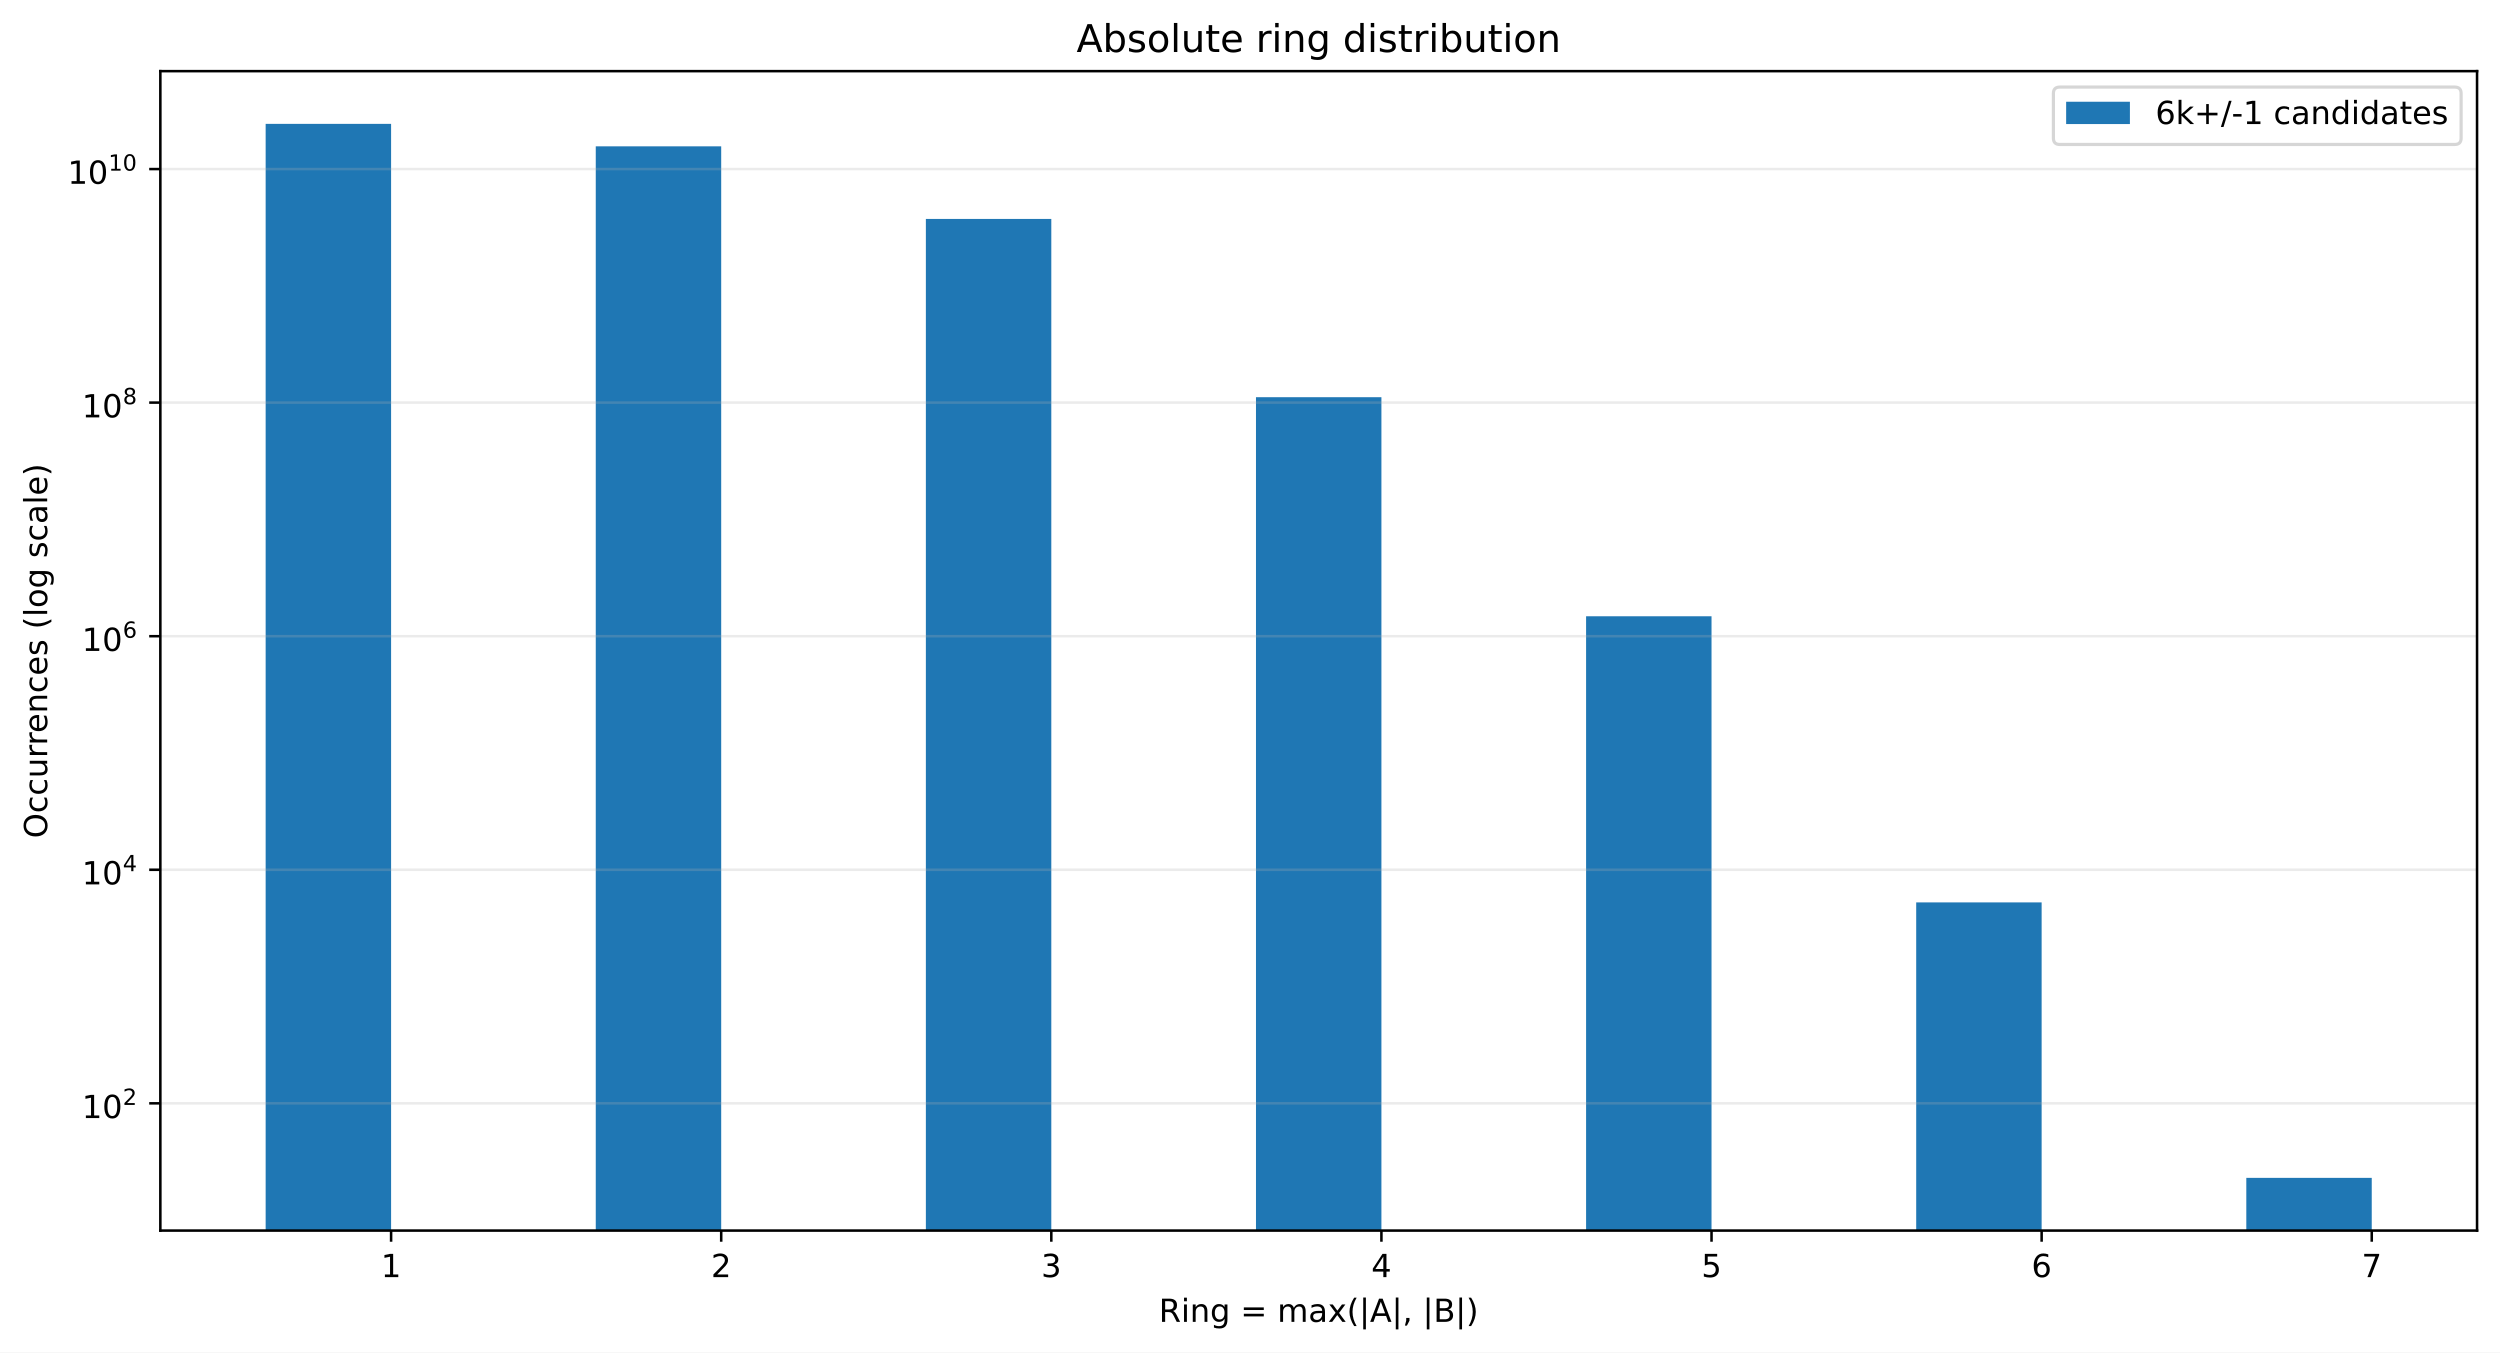
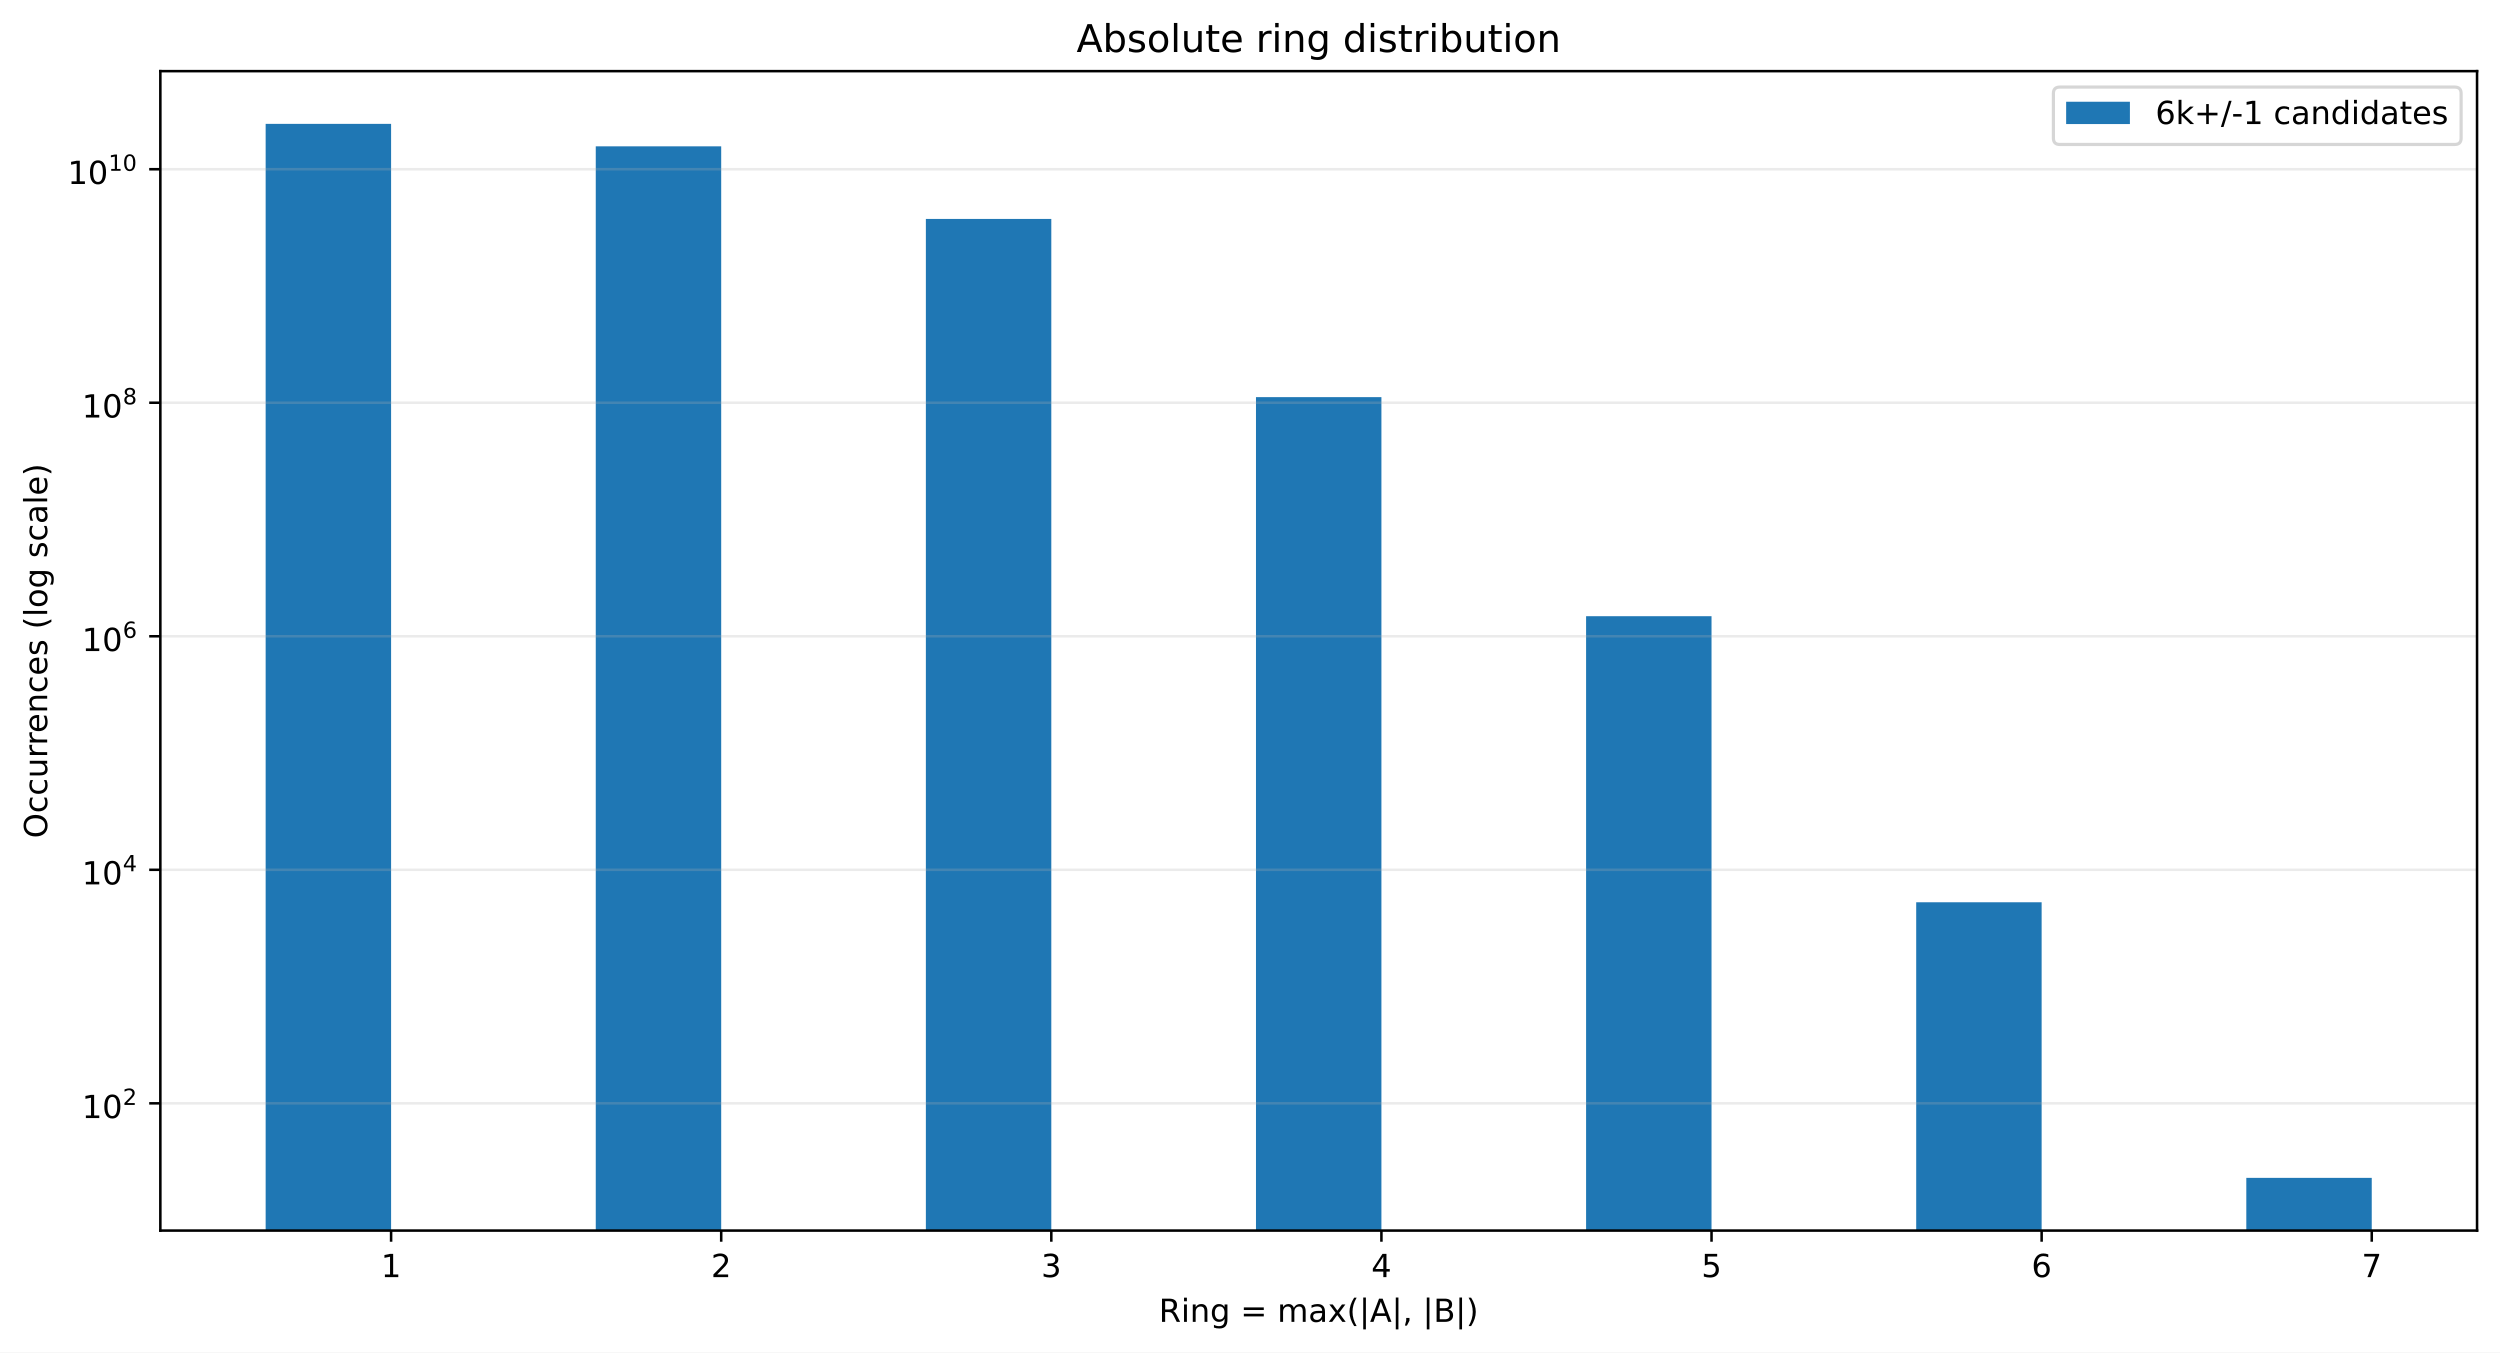
<svg xmlns="http://www.w3.org/2000/svg" xmlns:xlink="http://www.w3.org/1999/xlink" width="784.258pt" height="424.28pt" viewBox="0 0 784.258 424.28" version="1.1">
  <defs>
    <style type="text/css">*{stroke-linejoin: round; stroke-linecap: butt}</style>
  </defs>
  <g id="figure_1">
    <g id="patch_1">
      <path d="M 0 424.28  L 784.258 424.28  L 784.258 0  L 0 0  z " style="fill: #ffffff" />
    </g>
    <g id="axes_1">
      <g id="patch_2">
        <path d="M 50.301 386.036  L 777.058 386.036  L 777.058 22.318  L 50.301 22.318  z " style="fill: #ffffff" />
      </g>
      <g id="patch_3">
-         <path d="M 83.335 37055.154  L 122.687 37055.154  L 122.687 38.851  L 83.335 38.851  z " clip-path="url(#p665cf99896)" style="fill: #1f77b4" />
+         <path d="M 83.335 37048.786  L 122.687 37048.786  L 122.687 38.851  L 83.335 38.851  z " clip-path="url(#pf77ba5b7c6)" style="fill: #1f77b4" />
      </g>
      <g id="patch_4">
-         <path d="M 186.891 37055.154  L 226.243 37055.154  L 226.243 45.902  L 186.891 45.902  z " clip-path="url(#p665cf99896)" style="fill: #1f77b4" />
+         <path d="M 186.891 37048.786  L 226.243 37048.786  L 226.243 45.901  L 186.891 45.901  z " clip-path="url(#pf77ba5b7c6)" style="fill: #1f77b4" />
      </g>
      <g id="patch_5">
-         <path d="M 290.448 37055.154  L 329.799 37055.154  L 329.799 68.678  L 290.448 68.678  z " clip-path="url(#p665cf99896)" style="fill: #1f77b4" />
+         <path d="M 290.448 37048.786  L 329.799 37048.786  L 329.799 68.673  L 290.448 68.673  z " clip-path="url(#pf77ba5b7c6)" style="fill: #1f77b4" />
      </g>
      <g id="patch_6">
-         <path d="M 394.004 37055.154  L 433.355 37055.154  L 433.355 124.604  L 394.004 124.604  z " clip-path="url(#p665cf99896)" style="fill: #1f77b4" />
+         <path d="M 394.004 37048.786  L 433.355 37048.786  L 433.355 124.59  L 394.004 124.59  z " clip-path="url(#pf77ba5b7c6)" style="fill: #1f77b4" />
      </g>
      <g id="patch_7">
-         <path d="M 497.56 37055.154  L 536.912 37055.154  L 536.912 193.322  L 497.56 193.322  z " clip-path="url(#p665cf99896)" style="fill: #1f77b4" />
+         <path d="M 497.56 37048.786  L 536.912 37048.786  L 536.912 193.295  L 497.56 193.295  z " clip-path="url(#pf77ba5b7c6)" style="fill: #1f77b4" />
      </g>
      <g id="patch_8">
-         <path d="M 601.116 37055.154  L 640.468 37055.154  L 640.468 283.088  L 601.116 283.088  z " clip-path="url(#p665cf99896)" style="fill: #1f77b4" />
+         <path d="M 601.116 37048.786  L 640.468 37048.786  L 640.468 283.046  L 601.116 283.046  z " clip-path="url(#pf77ba5b7c6)" style="fill: #1f77b4" />
      </g>
      <g id="patch_9">
-         <path d="M 704.673 37055.154  L 744.024 37055.154  L 744.024 369.503  L 704.673 369.503  z " clip-path="url(#p665cf99896)" style="fill: #1f77b4" />
+         <path d="M 704.673 37048.786  L 744.024 37048.786  L 744.024 369.503  L 704.673 369.503  z " clip-path="url(#pf77ba5b7c6)" style="fill: #1f77b4" />
      </g>
      <g id="matplotlib.axis_1">
        <g id="xtick_1">
          <g id="line2d_1">
            <defs>
-               <path id="m065a4217f3" d="M 0 0  L 0 3.5  " style="stroke: #000000; stroke-width: 0.8" />
+               <path id="m1f5711003c" d="M 0 0  L 0 3.5  " style="stroke: #000000; stroke-width: 0.8" />
            </defs>
            <g>
-               <use xlink:href="#m065a4217f3" x="122.687" y="386.036" style="stroke: #000000; stroke-width: 0.8" />
+               <use xlink:href="#m1f5711003c" x="122.687" y="386.036" style="stroke: #000000; stroke-width: 0.8" />
            </g>
          </g>
          <g id="text_1">
            <g transform="translate(119.5053 400.6334) scale(0.1 -0.1)">
              <defs>
                <path id="DejaVuSans-14" d="M 794 531  L 1825 531  L 1825 4091  L 703 3866  L 703 4441  L 1819 4666  L 2450 4666  L 2450 531  L 3481 531  L 3481 0  L 794 0  L 794 531  z " transform="scale(0.015625)" />
              </defs>
              <use xlink:href="#DejaVuSans-14" />
            </g>
          </g>
        </g>
        <g id="xtick_2">
          <g id="line2d_2">
            <g>
-               <use xlink:href="#m065a4217f3" x="226.243" y="386.036" style="stroke: #000000; stroke-width: 0.8" />
+               <use xlink:href="#m1f5711003c" x="226.243" y="386.036" style="stroke: #000000; stroke-width: 0.8" />
            </g>
          </g>
          <g id="text_2">
            <g transform="translate(223.0616 400.6334) scale(0.1 -0.1)">
              <defs>
                <path id="DejaVuSans-15" d="M 1228 531  L 3431 531  L 3431 0  L 469 0  L 469 531  Q 828 903 1448 1529  Q 2069 2156 2228 2338  Q 2531 2678 2651 2914  Q 2772 3150 2772 3378  Q 2772 3750 2511 3984  Q 2250 4219 1831 4219  Q 1534 4219 1204 4116  Q 875 4013 500 3803  L 500 4441  Q 881 4594 1212 4672  Q 1544 4750 1819 4750  Q 2544 4750 2975 4387  Q 3406 4025 3406 3419  Q 3406 3131 3298 2873  Q 3191 2616 2906 2266  Q 2828 2175 2409 1742  Q 1991 1309 1228 531  z " transform="scale(0.015625)" />
              </defs>
              <use xlink:href="#DejaVuSans-15" />
            </g>
          </g>
        </g>
        <g id="xtick_3">
          <g id="line2d_3">
            <g>
-               <use xlink:href="#m065a4217f3" x="329.799" y="386.036" style="stroke: #000000; stroke-width: 0.8" />
+               <use xlink:href="#m1f5711003c" x="329.799" y="386.036" style="stroke: #000000; stroke-width: 0.8" />
            </g>
          </g>
          <g id="text_3">
            <g transform="translate(326.6178 400.6334) scale(0.1 -0.1)">
              <defs>
                <path id="DejaVuSans-16" d="M 2597 2516  Q 3050 2419 3304 2112  Q 3559 1806 3559 1356  Q 3559 666 3084 287  Q 2609 -91 1734 -91  Q 1441 -91 1130 -33  Q 819 25 488 141  L 488 750  Q 750 597 1062 519  Q 1375 441 1716 441  Q 2309 441 2620 675  Q 2931 909 2931 1356  Q 2931 1769 2642 2001  Q 2353 2234 1838 2234  L 1294 2234  L 1294 2753  L 1863 2753  Q 2328 2753 2575 2939  Q 2822 3125 2822 3475  Q 2822 3834 2567 4026  Q 2313 4219 1838 4219  Q 1578 4219 1281 4162  Q 984 4106 628 3988  L 628 4550  Q 988 4650 1302 4700  Q 1616 4750 1894 4750  Q 2613 4750 3031 4423  Q 3450 4097 3450 3541  Q 3450 3153 3228 2886  Q 3006 2619 2597 2516  z " transform="scale(0.015625)" />
              </defs>
              <use xlink:href="#DejaVuSans-16" />
            </g>
          </g>
        </g>
        <g id="xtick_4">
          <g id="line2d_4">
            <g>
-               <use xlink:href="#m065a4217f3" x="433.355" y="386.036" style="stroke: #000000; stroke-width: 0.8" />
+               <use xlink:href="#m1f5711003c" x="433.355" y="386.036" style="stroke: #000000; stroke-width: 0.8" />
            </g>
          </g>
          <g id="text_4">
            <g transform="translate(430.174 400.6334) scale(0.1 -0.1)">
              <defs>
                <path id="DejaVuSans-17" d="M 2419 4116  L 825 1625  L 2419 1625  L 2419 4116  z M 2253 4666  L 3047 4666  L 3047 1625  L 3713 1625  L 3713 1100  L 3047 1100  L 3047 0  L 2419 0  L 2419 1100  L 313 1100  L 313 1709  L 2253 4666  z " transform="scale(0.015625)" />
              </defs>
              <use xlink:href="#DejaVuSans-17" />
            </g>
          </g>
        </g>
        <g id="xtick_5">
          <g id="line2d_5">
            <g>
-               <use xlink:href="#m065a4217f3" x="536.912" y="386.036" style="stroke: #000000; stroke-width: 0.8" />
+               <use xlink:href="#m1f5711003c" x="536.912" y="386.036" style="stroke: #000000; stroke-width: 0.8" />
            </g>
          </g>
          <g id="text_5">
            <g transform="translate(533.7303 400.6334) scale(0.1 -0.1)">
              <defs>
                <path id="DejaVuSans-18" d="M 691 4666  L 3169 4666  L 3169 4134  L 1269 4134  L 1269 2991  Q 1406 3038 1543 3061  Q 1681 3084 1819 3084  Q 2600 3084 3056 2656  Q 3513 2228 3513 1497  Q 3513 744 3044 326  Q 2575 -91 1722 -91  Q 1428 -91 1123 -41  Q 819 9 494 109  L 494 744  Q 775 591 1075 516  Q 1375 441 1709 441  Q 2250 441 2565 725  Q 2881 1009 2881 1497  Q 2881 1984 2565 2268  Q 2250 2553 1709 2553  Q 1456 2553 1204 2497  Q 953 2441 691 2322  L 691 4666  z " transform="scale(0.015625)" />
              </defs>
              <use xlink:href="#DejaVuSans-18" />
            </g>
          </g>
        </g>
        <g id="xtick_6">
          <g id="line2d_6">
            <g>
-               <use xlink:href="#m065a4217f3" x="640.468" y="386.036" style="stroke: #000000; stroke-width: 0.8" />
+               <use xlink:href="#m1f5711003c" x="640.468" y="386.036" style="stroke: #000000; stroke-width: 0.8" />
            </g>
          </g>
          <g id="text_6">
            <g transform="translate(637.2865 400.6334) scale(0.1 -0.1)">
              <defs>
                <path id="DejaVuSans-19" d="M 2113 2584  Q 1688 2584 1439 2293  Q 1191 2003 1191 1497  Q 1191 994 1439 701  Q 1688 409 2113 409  Q 2538 409 2786 701  Q 3034 994 3034 1497  Q 3034 2003 2786 2293  Q 2538 2584 2113 2584  z M 3366 4563  L 3366 3988  Q 3128 4100 2886 4159  Q 2644 4219 2406 4219  Q 1781 4219 1451 3797  Q 1122 3375 1075 2522  Q 1259 2794 1537 2939  Q 1816 3084 2150 3084  Q 2853 3084 3261 2657  Q 3669 2231 3669 1497  Q 3669 778 3244 343  Q 2819 -91 2113 -91  Q 1303 -91 875 529  Q 447 1150 447 2328  Q 447 3434 972 4092  Q 1497 4750 2381 4750  Q 2619 4750 2861 4703  Q 3103 4656 3366 4563  z " transform="scale(0.015625)" />
              </defs>
              <use xlink:href="#DejaVuSans-19" />
            </g>
          </g>
        </g>
        <g id="xtick_7">
          <g id="line2d_7">
            <g>
-               <use xlink:href="#m065a4217f3" x="744.024" y="386.036" style="stroke: #000000; stroke-width: 0.8" />
+               <use xlink:href="#m1f5711003c" x="744.024" y="386.036" style="stroke: #000000; stroke-width: 0.8" />
            </g>
          </g>
          <g id="text_7">
            <g transform="translate(740.8427 400.6334) scale(0.1 -0.1)">
              <defs>
                <path id="DejaVuSans-1a" d="M 525 4666  L 3525 4666  L 3525 4397  L 1831 0  L 1172 0  L 2766 4134  L 525 4134  L 525 4666  z " transform="scale(0.015625)" />
              </defs>
              <use xlink:href="#DejaVuSans-1a" />
            </g>
          </g>
        </g>
        <g id="text_8">
          <g transform="translate(363.5437 414.678) scale(0.1 -0.1)">
            <defs>
              <path id="DejaVuSans-35" d="M 2841 2188  Q 3044 2119 3236 1894  Q 3428 1669 3622 1275  L 4263 0  L 3584 0  L 2988 1197  Q 2756 1666 2539 1819  Q 2322 1972 1947 1972  L 1259 1972  L 1259 0  L 628 0  L 628 4666  L 2053 4666  Q 2853 4666 3247 4331  Q 3641 3997 3641 3322  Q 3641 2881 3436 2590  Q 3231 2300 2841 2188  z M 1259 4147  L 1259 2491  L 2053 2491  Q 2509 2491 2742 2702  Q 2975 2913 2975 3322  Q 2975 3731 2742 3939  Q 2509 4147 2053 4147  L 1259 4147  z " transform="scale(0.015625)" />
              <path id="DejaVuSans-4c" d="M 603 3500  L 1178 3500  L 1178 0  L 603 0  L 603 3500  z M 603 4863  L 1178 4863  L 1178 4134  L 603 4134  L 603 4863  z " transform="scale(0.015625)" />
              <path id="DejaVuSans-51" d="M 3513 2113  L 3513 0  L 2938 0  L 2938 2094  Q 2938 2591 2744 2837  Q 2550 3084 2163 3084  Q 1697 3084 1428 2787  Q 1159 2491 1159 1978  L 1159 0  L 581 0  L 581 3500  L 1159 3500  L 1159 2956  Q 1366 3272 1645 3428  Q 1925 3584 2291 3584  Q 2894 3584 3203 3211  Q 3513 2838 3513 2113  z " transform="scale(0.015625)" />
              <path id="DejaVuSans-4a" d="M 2906 1791  Q 2906 2416 2648 2759  Q 2391 3103 1925 3103  Q 1463 3103 1205 2759  Q 947 2416 947 1791  Q 947 1169 1205 825  Q 1463 481 1925 481  Q 2391 481 2648 825  Q 2906 1169 2906 1791  z M 3481 434  Q 3481 -459 3084 -895  Q 2688 -1331 1869 -1331  Q 1566 -1331 1297 -1286  Q 1028 -1241 775 -1147  L 775 -588  Q 1028 -725 1275 -790  Q 1522 -856 1778 -856  Q 2344 -856 2625 -561  Q 2906 -266 2906 331  L 2906 616  Q 2728 306 2450 153  Q 2172 0 1784 0  Q 1141 0 747 490  Q 353 981 353 1791  Q 353 2603 747 3093  Q 1141 3584 1784 3584  Q 2172 3584 2450 3431  Q 2728 3278 2906 2969  L 2906 3500  L 3481 3500  L 3481 434  z " transform="scale(0.015625)" />
              <path id="DejaVuSans-3" transform="scale(0.015625)" />
              <path id="DejaVuSans-20" d="M 678 2906  L 4684 2906  L 4684 2381  L 678 2381  L 678 2906  z M 678 1631  L 4684 1631  L 4684 1100  L 678 1100  L 678 1631  z " transform="scale(0.015625)" />
              <path id="DejaVuSans-50" d="M 3328 2828  Q 3544 3216 3844 3400  Q 4144 3584 4550 3584  Q 5097 3584 5394 3201  Q 5691 2819 5691 2113  L 5691 0  L 5113 0  L 5113 2094  Q 5113 2597 4934 2840  Q 4756 3084 4391 3084  Q 3944 3084 3684 2787  Q 3425 2491 3425 1978  L 3425 0  L 2847 0  L 2847 2094  Q 2847 2600 2669 2842  Q 2491 3084 2119 3084  Q 1678 3084 1418 2786  Q 1159 2488 1159 1978  L 1159 0  L 581 0  L 581 3500  L 1159 3500  L 1159 2956  Q 1356 3278 1631 3431  Q 1906 3584 2284 3584  Q 2666 3584 2933 3390  Q 3200 3197 3328 2828  z " transform="scale(0.015625)" />
              <path id="DejaVuSans-44" d="M 2194 1759  Q 1497 1759 1228 1600  Q 959 1441 959 1056  Q 959 750 1161 570  Q 1363 391 1709 391  Q 2188 391 2477 730  Q 2766 1069 2766 1631  L 2766 1759  L 2194 1759  z M 3341 1997  L 3341 0  L 2766 0  L 2766 531  Q 2569 213 2275 61  Q 1981 -91 1556 -91  Q 1019 -91 701 211  Q 384 513 384 1019  Q 384 1609 779 1909  Q 1175 2209 1959 2209  L 2766 2209  L 2766 2266  Q 2766 2663 2505 2880  Q 2244 3097 1772 3097  Q 1472 3097 1187 3025  Q 903 2953 641 2809  L 641 3341  Q 956 3463 1253 3523  Q 1550 3584 1831 3584  Q 2591 3584 2966 3190  Q 3341 2797 3341 1997  z " transform="scale(0.015625)" />
              <path id="DejaVuSans-5b" d="M 3513 3500  L 2247 1797  L 3578 0  L 2900 0  L 1881 1375  L 863 0  L 184 0  L 1544 1831  L 300 3500  L 978 3500  L 1906 2253  L 2834 3500  L 3513 3500  z " transform="scale(0.015625)" />
              <path id="DejaVuSans-b" d="M 1984 4856  Q 1566 4138 1362 3434  Q 1159 2731 1159 2009  Q 1159 1288 1364 580  Q 1569 -128 1984 -844  L 1484 -844  Q 1016 -109 783 600  Q 550 1309 550 2009  Q 550 2706 781 3412  Q 1013 4119 1484 4856  L 1984 4856  z " transform="scale(0.015625)" />
              <path id="DejaVuSans-5f" d="M 1344 4891  L 1344 -1509  L 813 -1509  L 813 4891  L 1344 4891  z " transform="scale(0.015625)" />
              <path id="DejaVuSans-24" d="M 2188 4044  L 1331 1722  L 3047 1722  L 2188 4044  z M 1831 4666  L 2547 4666  L 4325 0  L 3669 0  L 3244 1197  L 1141 1197  L 716 0  L 50 0  L 1831 4666  z " transform="scale(0.015625)" />
              <path id="DejaVuSans-f" d="M 750 794  L 1409 794  L 1409 256  L 897 -744  L 494 -744  L 750 256  L 750 794  z " transform="scale(0.015625)" />
              <path id="DejaVuSans-25" d="M 1259 2228  L 1259 519  L 2272 519  Q 2781 519 3026 730  Q 3272 941 3272 1375  Q 3272 1813 3026 2020  Q 2781 2228 2272 2228  L 1259 2228  z M 1259 4147  L 1259 2741  L 2194 2741  Q 2656 2741 2882 2914  Q 3109 3088 3109 3444  Q 3109 3797 2882 3972  Q 2656 4147 2194 4147  L 1259 4147  z M 628 4666  L 2241 4666  Q 2963 4666 3353 4366  Q 3744 4066 3744 3513  Q 3744 3084 3544 2831  Q 3344 2578 2956 2516  Q 3422 2416 3680 2098  Q 3938 1781 3938 1306  Q 3938 681 3513 340  Q 3088 0 2303 0  L 628 0  L 628 4666  z " transform="scale(0.015625)" />
              <path id="DejaVuSans-c" d="M 513 4856  L 1013 4856  Q 1481 4119 1714 3412  Q 1947 2706 1947 2009  Q 1947 1309 1714 600  Q 1481 -109 1013 -844  L 513 -844  Q 928 -128 1133 580  Q 1338 1288 1338 2009  Q 1338 2731 1133 3434  Q 928 4138 513 4856  z " transform="scale(0.015625)" />
            </defs>
            <use xlink:href="#DejaVuSans-35" />
            <use xlink:href="#DejaVuSans-4c" transform="translate(69.48438 0)" />
            <use xlink:href="#DejaVuSans-51" transform="translate(97.26562 0)" />
            <use xlink:href="#DejaVuSans-4a" transform="translate(160.6406 0)" />
            <use xlink:href="#DejaVuSans-3" transform="translate(224.125 0)" />
            <use xlink:href="#DejaVuSans-20" transform="translate(255.9062 0)" />
            <use xlink:href="#DejaVuSans-3" transform="translate(339.7031 0)" />
            <use xlink:href="#DejaVuSans-50" transform="translate(371.4844 0)" />
            <use xlink:href="#DejaVuSans-44" transform="translate(468.8906 0)" />
            <use xlink:href="#DejaVuSans-5b" transform="translate(530.1719 0)" />
            <use xlink:href="#DejaVuSans-b" transform="translate(589.3594 0)" />
            <use xlink:href="#DejaVuSans-5f" transform="translate(628.375 0)" />
            <use xlink:href="#DejaVuSans-24" transform="translate(662.0625 0)" />
            <use xlink:href="#DejaVuSans-5f" transform="translate(730.4688 0)" />
            <use xlink:href="#DejaVuSans-f" transform="translate(764.1562 0)" />
            <use xlink:href="#DejaVuSans-3" transform="translate(795.9375 0)" />
            <use xlink:href="#DejaVuSans-5f" transform="translate(827.7188 0)" />
            <use xlink:href="#DejaVuSans-25" transform="translate(861.4062 0)" />
            <use xlink:href="#DejaVuSans-5f" transform="translate(930.0156 0)" />
            <use xlink:href="#DejaVuSans-c" transform="translate(963.7031 0)" />
          </g>
        </g>
      </g>
      <g id="matplotlib.axis_2">
        <g id="ytick_1">
          <g id="line2d_8">
-             <path d="M 50.301 346.12  L 777.058 346.12  " clip-path="url(#p665cf99896)" style="fill: none; stroke: #b0b0b0; stroke-opacity: 0.25; stroke-width: 0.8; stroke-linecap: square" />
+             <path d="M 50.301 346.124  L 777.058 346.124  " clip-path="url(#pf77ba5b7c6)" style="fill: none; stroke: #b0b0b0; stroke-opacity: 0.25; stroke-width: 0.8; stroke-linecap: square" />
          </g>
          <g id="line2d_9">
            <defs>
-               <path id="mf92894b1db" d="M 0 0  L -3.5 0  " style="stroke: #000000; stroke-width: 0.8" />
+               <path id="mfe7f586b4c" d="M 0 0  L -3.5 0  " style="stroke: #000000; stroke-width: 0.8" />
            </defs>
            <g>
-               <use xlink:href="#mf92894b1db" x="50.301" y="346.12" style="stroke: #000000; stroke-width: 0.8" />
+               <use xlink:href="#mfe7f586b4c" x="50.301" y="346.124" style="stroke: #000000; stroke-width: 0.8" />
            </g>
          </g>
          <g id="text_9">
-             <g transform="translate(25.70078 350.8196) scale(0.1 -0.1)">
+             <g transform="translate(25.70078 350.8236) scale(0.1 -0.1)">
              <defs>
                <path id="DejaVuSans-13" d="M 2034 4250  Q 1547 4250 1301 3770  Q 1056 3291 1056 2328  Q 1056 1369 1301 889  Q 1547 409 2034 409  Q 2525 409 2770 889  Q 3016 1369 3016 2328  Q 3016 3291 2770 3770  Q 2525 4250 2034 4250  z M 2034 4750  Q 2819 4750 3233 4129  Q 3647 3509 3647 2328  Q 3647 1150 3233 529  Q 2819 -91 2034 -91  Q 1250 -91 836 529  Q 422 1150 422 2328  Q 422 3509 836 4129  Q 1250 4750 2034 4750  z " transform="scale(0.015625)" />
              </defs>
              <use xlink:href="#DejaVuSans-14" transform="translate(0 0.746875)" />
              <use xlink:href="#DejaVuSans-13" transform="translate(63.62305 0.746875)" />
              <use xlink:href="#DejaVuSans-15" transform="translate(128.2031 42.04688) scale(0.7)" />
            </g>
          </g>
        </g>
        <g id="ytick_2">
          <g id="line2d_10">
-             <path d="M 50.301 272.848  L 777.058 272.848  " clip-path="url(#p665cf99896)" style="fill: none; stroke: #b0b0b0; stroke-opacity: 0.25; stroke-width: 0.8; stroke-linecap: square" />
+             <path d="M 50.301 272.865  L 777.058 272.865  " clip-path="url(#pf77ba5b7c6)" style="fill: none; stroke: #b0b0b0; stroke-opacity: 0.25; stroke-width: 0.8; stroke-linecap: square" />
          </g>
          <g id="line2d_11">
            <g>
-               <use xlink:href="#mf92894b1db" x="50.301" y="272.848" style="stroke: #000000; stroke-width: 0.8" />
+               <use xlink:href="#mfe7f586b4c" x="50.301" y="272.865" style="stroke: #000000; stroke-width: 0.8" />
            </g>
          </g>
          <g id="text_10">
-             <g transform="translate(25.70078 277.498) scale(0.1 -0.1)">
+             <g transform="translate(25.70078 277.5148) scale(0.1 -0.1)">
              <use xlink:href="#DejaVuSans-14" transform="translate(0 0.665625)" />
              <use xlink:href="#DejaVuSans-13" transform="translate(63.62305 0.665625)" />
              <use xlink:href="#DejaVuSans-17" transform="translate(128.2031 41.96563) scale(0.7)" />
            </g>
          </g>
        </g>
        <g id="ytick_3">
          <g id="line2d_12">
-             <path d="M 50.301 199.577  L 777.058 199.577  " clip-path="url(#p665cf99896)" style="fill: none; stroke: #b0b0b0; stroke-opacity: 0.25; stroke-width: 0.8; stroke-linecap: square" />
+             <path d="M 50.301 199.606  L 777.058 199.606  " clip-path="url(#pf77ba5b7c6)" style="fill: none; stroke: #b0b0b0; stroke-opacity: 0.25; stroke-width: 0.8; stroke-linecap: square" />
          </g>
          <g id="line2d_13">
            <g>
-               <use xlink:href="#mf92894b1db" x="50.301" y="199.577" style="stroke: #000000; stroke-width: 0.8" />
+               <use xlink:href="#mfe7f586b4c" x="50.301" y="199.606" style="stroke: #000000; stroke-width: 0.8" />
            </g>
          </g>
          <g id="text_11">
-             <g transform="translate(25.70078 204.2765) scale(0.1 -0.1)">
+             <g transform="translate(25.70078 204.306) scale(0.1 -0.1)">
              <use xlink:href="#DejaVuSans-14" transform="translate(0 0.746875)" />
              <use xlink:href="#DejaVuSans-13" transform="translate(63.62305 0.746875)" />
              <use xlink:href="#DejaVuSans-19" transform="translate(128.2031 42.04688) scale(0.7)" />
            </g>
          </g>
        </g>
        <g id="ytick_4">
          <g id="line2d_14">
-             <path d="M 50.301 126.305  L 777.058 126.305  " clip-path="url(#p665cf99896)" style="fill: none; stroke: #b0b0b0; stroke-opacity: 0.25; stroke-width: 0.8; stroke-linecap: square" />
+             <path d="M 50.301 126.347  L 777.058 126.347  " clip-path="url(#pf77ba5b7c6)" style="fill: none; stroke: #b0b0b0; stroke-opacity: 0.25; stroke-width: 0.8; stroke-linecap: square" />
          </g>
          <g id="line2d_15">
            <g>
-               <use xlink:href="#mf92894b1db" x="50.301" y="126.305" style="stroke: #000000; stroke-width: 0.8" />
+               <use xlink:href="#mfe7f586b4c" x="50.301" y="126.347" style="stroke: #000000; stroke-width: 0.8" />
            </g>
          </g>
          <g id="text_12">
-             <g transform="translate(25.70078 131.005) scale(0.1 -0.1)">
+             <g transform="translate(25.70078 131.0472) scale(0.1 -0.1)">
              <defs>
                <path id="DejaVuSans-1b" d="M 2034 2216  Q 1584 2216 1326 1975  Q 1069 1734 1069 1313  Q 1069 891 1326 650  Q 1584 409 2034 409  Q 2484 409 2743 651  Q 3003 894 3003 1313  Q 3003 1734 2745 1975  Q 2488 2216 2034 2216  z M 1403 2484  Q 997 2584 770 2862  Q 544 3141 544 3541  Q 544 4100 942 4425  Q 1341 4750 2034 4750  Q 2731 4750 3128 4425  Q 3525 4100 3525 3541  Q 3525 3141 3298 2862  Q 3072 2584 2669 2484  Q 3125 2378 3379 2068  Q 3634 1759 3634 1313  Q 3634 634 3220 271  Q 2806 -91 2034 -91  Q 1263 -91 848 271  Q 434 634 434 1313  Q 434 1759 690 2068  Q 947 2378 1403 2484  z M 1172 3481  Q 1172 3119 1398 2916  Q 1625 2713 2034 2713  Q 2441 2713 2670 2916  Q 2900 3119 2900 3481  Q 2900 3844 2670 4047  Q 2441 4250 2034 4250  Q 1625 4250 1398 4047  Q 1172 3844 1172 3481  z " transform="scale(0.015625)" />
              </defs>
              <use xlink:href="#DejaVuSans-14" transform="translate(0 0.746875)" />
              <use xlink:href="#DejaVuSans-13" transform="translate(63.62305 0.746875)" />
              <use xlink:href="#DejaVuSans-1b" transform="translate(128.2031 42.04688) scale(0.7)" />
            </g>
          </g>
        </g>
        <g id="ytick_5">
          <g id="line2d_16">
-             <path d="M 50.301 53.033  L 777.058 53.033  " clip-path="url(#p665cf99896)" style="fill: none; stroke: #b0b0b0; stroke-opacity: 0.25; stroke-width: 0.8; stroke-linecap: square" />
+             <path d="M 50.301 53.088  L 777.058 53.088  " clip-path="url(#pf77ba5b7c6)" style="fill: none; stroke: #b0b0b0; stroke-opacity: 0.25; stroke-width: 0.8; stroke-linecap: square" />
          </g>
          <g id="line2d_17">
            <g>
-               <use xlink:href="#mf92894b1db" x="50.301" y="53.033" style="stroke: #000000; stroke-width: 0.8" />
+               <use xlink:href="#mfe7f586b4c" x="50.301" y="53.088" style="stroke: #000000; stroke-width: 0.8" />
            </g>
          </g>
          <g id="text_13">
-             <g transform="translate(21.20078 57.73347) scale(0.1 -0.1)">
+             <g transform="translate(21.20078 57.7884) scale(0.1 -0.1)">
              <use xlink:href="#DejaVuSans-14" transform="translate(0 0.746875)" />
              <use xlink:href="#DejaVuSans-13" transform="translate(63.62305 0.746875)" />
              <use xlink:href="#DejaVuSans-14" transform="translate(128.2031 42.04688) scale(0.7)" />
              <use xlink:href="#DejaVuSans-13" transform="translate(172.7393 42.04688) scale(0.7)" />
            </g>
          </g>
        </g>
        <g id="text_14">
          <g transform="translate(14.79844 262.9551) rotate(-90) scale(0.1 -0.1)">
            <defs>
              <path id="DejaVuSans-32" d="M 2522 4238  Q 1834 4238 1429 3725  Q 1025 3213 1025 2328  Q 1025 1447 1429 934  Q 1834 422 2522 422  Q 3209 422 3611 934  Q 4013 1447 4013 2328  Q 4013 3213 3611 3725  Q 3209 4238 2522 4238  z M 2522 4750  Q 3503 4750 4090 4092  Q 4678 3434 4678 2328  Q 4678 1225 4090 567  Q 3503 -91 2522 -91  Q 1538 -91 948 565  Q 359 1222 359 2328  Q 359 3434 948 4092  Q 1538 4750 2522 4750  z " transform="scale(0.015625)" />
              <path id="DejaVuSans-46" d="M 3122 3366  L 3122 2828  Q 2878 2963 2633 3030  Q 2388 3097 2138 3097  Q 1578 3097 1268 2742  Q 959 2388 959 1747  Q 959 1106 1268 751  Q 1578 397 2138 397  Q 2388 397 2633 464  Q 2878 531 3122 666  L 3122 134  Q 2881 22 2623 -34  Q 2366 -91 2075 -91  Q 1284 -91 818 406  Q 353 903 353 1747  Q 353 2603 823 3093  Q 1294 3584 2113 3584  Q 2378 3584 2631 3529  Q 2884 3475 3122 3366  z " transform="scale(0.015625)" />
              <path id="DejaVuSans-58" d="M 544 1381  L 544 3500  L 1119 3500  L 1119 1403  Q 1119 906 1312 657  Q 1506 409 1894 409  Q 2359 409 2629 706  Q 2900 1003 2900 1516  L 2900 3500  L 3475 3500  L 3475 0  L 2900 0  L 2900 538  Q 2691 219 2414 64  Q 2138 -91 1772 -91  Q 1169 -91 856 284  Q 544 659 544 1381  z M 1991 3584  L 1991 3584  z " transform="scale(0.015625)" />
              <path id="DejaVuSans-55" d="M 2631 2963  Q 2534 3019 2420 3045  Q 2306 3072 2169 3072  Q 1681 3072 1420 2755  Q 1159 2438 1159 1844  L 1159 0  L 581 0  L 581 3500  L 1159 3500  L 1159 2956  Q 1341 3275 1631 3429  Q 1922 3584 2338 3584  Q 2397 3584 2469 3576  Q 2541 3569 2628 3553  L 2631 2963  z " transform="scale(0.015625)" />
              <path id="DejaVuSans-48" d="M 3597 1894  L 3597 1613  L 953 1613  Q 991 1019 1311 708  Q 1631 397 2203 397  Q 2534 397 2845 478  Q 3156 559 3463 722  L 3463 178  Q 3153 47 2828 -22  Q 2503 -91 2169 -91  Q 1331 -91 842 396  Q 353 884 353 1716  Q 353 2575 817 3079  Q 1281 3584 2069 3584  Q 2775 3584 3186 3129  Q 3597 2675 3597 1894  z M 3022 2063  Q 3016 2534 2758 2815  Q 2500 3097 2075 3097  Q 1594 3097 1305 2825  Q 1016 2553 972 2059  L 3022 2063  z " transform="scale(0.015625)" />
              <path id="DejaVuSans-56" d="M 2834 3397  L 2834 2853  Q 2591 2978 2328 3040  Q 2066 3103 1784 3103  Q 1356 3103 1142 2972  Q 928 2841 928 2578  Q 928 2378 1081 2264  Q 1234 2150 1697 2047  L 1894 2003  Q 2506 1872 2764 1633  Q 3022 1394 3022 966  Q 3022 478 2636 193  Q 2250 -91 1575 -91  Q 1294 -91 989 -36  Q 684 19 347 128  L 347 722  Q 666 556 975 473  Q 1284 391 1588 391  Q 1994 391 2212 530  Q 2431 669 2431 922  Q 2431 1156 2273 1281  Q 2116 1406 1581 1522  L 1381 1569  Q 847 1681 609 1914  Q 372 2147 372 2553  Q 372 3047 722 3315  Q 1072 3584 1716 3584  Q 2034 3584 2315 3537  Q 2597 3491 2834 3397  z " transform="scale(0.015625)" />
              <path id="DejaVuSans-4f" d="M 603 4863  L 1178 4863  L 1178 0  L 603 0  L 603 4863  z " transform="scale(0.015625)" />
              <path id="DejaVuSans-52" d="M 1959 3097  Q 1497 3097 1228 2736  Q 959 2375 959 1747  Q 959 1119 1226 758  Q 1494 397 1959 397  Q 2419 397 2687 759  Q 2956 1122 2956 1747  Q 2956 2369 2687 2733  Q 2419 3097 1959 3097  z M 1959 3584  Q 2709 3584 3137 3096  Q 3566 2609 3566 1747  Q 3566 888 3137 398  Q 2709 -91 1959 -91  Q 1206 -91 779 398  Q 353 888 353 1747  Q 353 2609 779 3096  Q 1206 3584 1959 3584  z " transform="scale(0.015625)" />
            </defs>
            <use xlink:href="#DejaVuSans-32" />
            <use xlink:href="#DejaVuSans-46" transform="translate(78.71875 0)" />
            <use xlink:href="#DejaVuSans-46" transform="translate(133.7031 0)" />
            <use xlink:href="#DejaVuSans-58" transform="translate(188.6875 0)" />
            <use xlink:href="#DejaVuSans-55" transform="translate(252.0625 0)" />
            <use xlink:href="#DejaVuSans-55" transform="translate(291.4219 0)" />
            <use xlink:href="#DejaVuSans-48" transform="translate(330.3281 0)" />
            <use xlink:href="#DejaVuSans-51" transform="translate(391.8594 0)" />
            <use xlink:href="#DejaVuSans-46" transform="translate(455.2344 0)" />
            <use xlink:href="#DejaVuSans-48" transform="translate(510.2188 0)" />
            <use xlink:href="#DejaVuSans-56" transform="translate(571.75 0)" />
            <use xlink:href="#DejaVuSans-3" transform="translate(623.8438 0)" />
            <use xlink:href="#DejaVuSans-b" transform="translate(655.625 0)" />
            <use xlink:href="#DejaVuSans-4f" transform="translate(694.6406 0)" />
            <use xlink:href="#DejaVuSans-52" transform="translate(722.4219 0)" />
            <use xlink:href="#DejaVuSans-4a" transform="translate(783.6094 0)" />
            <use xlink:href="#DejaVuSans-3" transform="translate(847.0938 0)" />
            <use xlink:href="#DejaVuSans-56" transform="translate(878.875 0)" />
            <use xlink:href="#DejaVuSans-46" transform="translate(930.9688 0)" />
            <use xlink:href="#DejaVuSans-44" transform="translate(985.9531 0)" />
            <use xlink:href="#DejaVuSans-4f" transform="translate(1047.234 0)" />
            <use xlink:href="#DejaVuSans-48" transform="translate(1075.016 0)" />
            <use xlink:href="#DejaVuSans-c" transform="translate(1136.547 0)" />
          </g>
        </g>
      </g>
      <g id="patch_10">
        <path d="M 50.301 386.036  L 50.301 22.318  " style="fill: none; stroke: #000000; stroke-width: 0.8; stroke-linejoin: miter; stroke-linecap: square" />
      </g>
      <g id="patch_11">
        <path d="M 777.058 386.036  L 777.058 22.318  " style="fill: none; stroke: #000000; stroke-width: 0.8; stroke-linejoin: miter; stroke-linecap: square" />
      </g>
      <g id="patch_12">
        <path d="M 50.301 386.036  L 777.058 386.036  " style="fill: none; stroke: #000000; stroke-width: 0.8; stroke-linejoin: miter; stroke-linecap: square" />
      </g>
      <g id="patch_13">
        <path d="M 50.301 22.318  L 777.058 22.318  " style="fill: none; stroke: #000000; stroke-width: 0.8; stroke-linejoin: miter; stroke-linecap: square" />
      </g>
      <g id="text_15">
        <g transform="translate(337.7055 16.31812) scale(0.12 -0.12)">
          <defs>
            <path id="DejaVuSans-45" d="M 3116 1747  Q 3116 2381 2855 2742  Q 2594 3103 2138 3103  Q 1681 3103 1420 2742  Q 1159 2381 1159 1747  Q 1159 1113 1420 752  Q 1681 391 2138 391  Q 2594 391 2855 752  Q 3116 1113 3116 1747  z M 1159 2969  Q 1341 3281 1617 3432  Q 1894 3584 2278 3584  Q 2916 3584 3314 3078  Q 3713 2572 3713 1747  Q 3713 922 3314 415  Q 2916 -91 2278 -91  Q 1894 -91 1617 61  Q 1341 213 1159 525  L 1159 0  L 581 0  L 581 4863  L 1159 4863  L 1159 2969  z " transform="scale(0.015625)" />
            <path id="DejaVuSans-57" d="M 1172 4494  L 1172 3500  L 2356 3500  L 2356 3053  L 1172 3053  L 1172 1153  Q 1172 725 1289 603  Q 1406 481 1766 481  L 2356 481  L 2356 0  L 1766 0  Q 1100 0 847 248  Q 594 497 594 1153  L 594 3053  L 172 3053  L 172 3500  L 594 3500  L 594 4494  L 1172 4494  z " transform="scale(0.015625)" />
            <path id="DejaVuSans-47" d="M 2906 2969  L 2906 4863  L 3481 4863  L 3481 0  L 2906 0  L 2906 525  Q 2725 213 2448 61  Q 2172 -91 1784 -91  Q 1150 -91 751 415  Q 353 922 353 1747  Q 353 2572 751 3078  Q 1150 3584 1784 3584  Q 2172 3584 2448 3432  Q 2725 3281 2906 2969  z M 947 1747  Q 947 1113 1208 752  Q 1469 391 1925 391  Q 2381 391 2643 752  Q 2906 1113 2906 1747  Q 2906 2381 2643 2742  Q 2381 3103 1925 3103  Q 1469 3103 1208 2742  Q 947 2381 947 1747  z " transform="scale(0.015625)" />
          </defs>
          <use xlink:href="#DejaVuSans-24" />
          <use xlink:href="#DejaVuSans-45" transform="translate(68.40625 0)" />
          <use xlink:href="#DejaVuSans-56" transform="translate(131.8906 0)" />
          <use xlink:href="#DejaVuSans-52" transform="translate(183.9844 0)" />
          <use xlink:href="#DejaVuSans-4f" transform="translate(245.1719 0)" />
          <use xlink:href="#DejaVuSans-58" transform="translate(272.9531 0)" />
          <use xlink:href="#DejaVuSans-57" transform="translate(336.3281 0)" />
          <use xlink:href="#DejaVuSans-48" transform="translate(375.5312 0)" />
          <use xlink:href="#DejaVuSans-3" transform="translate(437.0625 0)" />
          <use xlink:href="#DejaVuSans-55" transform="translate(468.8438 0)" />
          <use xlink:href="#DejaVuSans-4c" transform="translate(509.9531 0)" />
          <use xlink:href="#DejaVuSans-51" transform="translate(537.7344 0)" />
          <use xlink:href="#DejaVuSans-4a" transform="translate(601.1094 0)" />
          <use xlink:href="#DejaVuSans-3" transform="translate(664.5938 0)" />
          <use xlink:href="#DejaVuSans-47" transform="translate(696.375 0)" />
          <use xlink:href="#DejaVuSans-4c" transform="translate(759.8594 0)" />
          <use xlink:href="#DejaVuSans-56" transform="translate(787.6406 0)" />
          <use xlink:href="#DejaVuSans-57" transform="translate(839.7344 0)" />
          <use xlink:href="#DejaVuSans-55" transform="translate(878.9375 0)" />
          <use xlink:href="#DejaVuSans-4c" transform="translate(920.0469 0)" />
          <use xlink:href="#DejaVuSans-45" transform="translate(947.8281 0)" />
          <use xlink:href="#DejaVuSans-58" transform="translate(1011.312 0)" />
          <use xlink:href="#DejaVuSans-57" transform="translate(1074.688 0)" />
          <use xlink:href="#DejaVuSans-4c" transform="translate(1113.891 0)" />
          <use xlink:href="#DejaVuSans-52" transform="translate(1141.672 0)" />
          <use xlink:href="#DejaVuSans-51" transform="translate(1202.859 0)" />
        </g>
      </g>
      <g id="legend_1">
        <g id="patch_14">
          <path d="M 646.158 45.319  L 770.058 45.319  Q 772.058 45.319 772.058 43.319  L 772.058 29.318  Q 772.058 27.318 770.058 27.318  L 646.158 27.318  Q 644.158 27.318 644.158 29.318  L 644.158 43.319  Q 644.158 45.319 646.158 45.319  z " style="fill: #ffffff; opacity: 0.8; stroke: #cccccc; stroke-linejoin: miter" />
        </g>
        <g id="patch_15">
          <path d="M 648.158 38.917  L 668.158 38.917  L 668.158 31.917  L 648.158 31.917  z " style="fill: #1f77b4" />
        </g>
        <g id="text_16">
          <g transform="translate(676.1584 38.91656) scale(0.1 -0.1)">
            <defs>
              <path id="DejaVuSans-4e" d="M 581 4863  L 1159 4863  L 1159 1991  L 2875 3500  L 3609 3500  L 1753 1863  L 3688 0  L 2938 0  L 1159 1709  L 1159 0  L 581 0  L 581 4863  z " transform="scale(0.015625)" />
              <path id="DejaVuSans-e" d="M 2944 4013  L 2944 2272  L 4684 2272  L 4684 1741  L 2944 1741  L 2944 0  L 2419 0  L 2419 1741  L 678 1741  L 678 2272  L 2419 2272  L 2419 4013  L 2944 4013  z " transform="scale(0.015625)" />
              <path id="DejaVuSans-12" d="M 1625 4666  L 2156 4666  L 531 -594  L 0 -594  L 1625 4666  z " transform="scale(0.015625)" />
              <path id="DejaVuSans-10" d="M 313 2009  L 1997 2009  L 1997 1497  L 313 1497  L 313 2009  z " transform="scale(0.015625)" />
            </defs>
            <use xlink:href="#DejaVuSans-19" />
            <use xlink:href="#DejaVuSans-4e" transform="translate(63.625 0)" />
            <use xlink:href="#DejaVuSans-e" transform="translate(121.5312 0)" />
            <use xlink:href="#DejaVuSans-12" transform="translate(205.3281 0)" />
            <use xlink:href="#DejaVuSans-10" transform="translate(239.0156 0)" />
            <use xlink:href="#DejaVuSans-14" transform="translate(275.0938 0)" />
            <use xlink:href="#DejaVuSans-3" transform="translate(338.7188 0)" />
            <use xlink:href="#DejaVuSans-46" transform="translate(370.5 0)" />
            <use xlink:href="#DejaVuSans-44" transform="translate(425.4844 0)" />
            <use xlink:href="#DejaVuSans-51" transform="translate(486.7656 0)" />
            <use xlink:href="#DejaVuSans-47" transform="translate(550.1406 0)" />
            <use xlink:href="#DejaVuSans-4c" transform="translate(613.625 0)" />
            <use xlink:href="#DejaVuSans-47" transform="translate(641.4062 0)" />
            <use xlink:href="#DejaVuSans-44" transform="translate(704.8906 0)" />
            <use xlink:href="#DejaVuSans-57" transform="translate(766.1719 0)" />
            <use xlink:href="#DejaVuSans-48" transform="translate(805.375 0)" />
            <use xlink:href="#DejaVuSans-56" transform="translate(866.9062 0)" />
          </g>
        </g>
      </g>
    </g>
  </g>
  <defs>
-     <clipPath id="p665cf99896">
+     <clipPath id="pf77ba5b7c6">
      <rect x="50.301" y="22.318" width="726.758" height="363.718" />
    </clipPath>
  </defs>
</svg>
